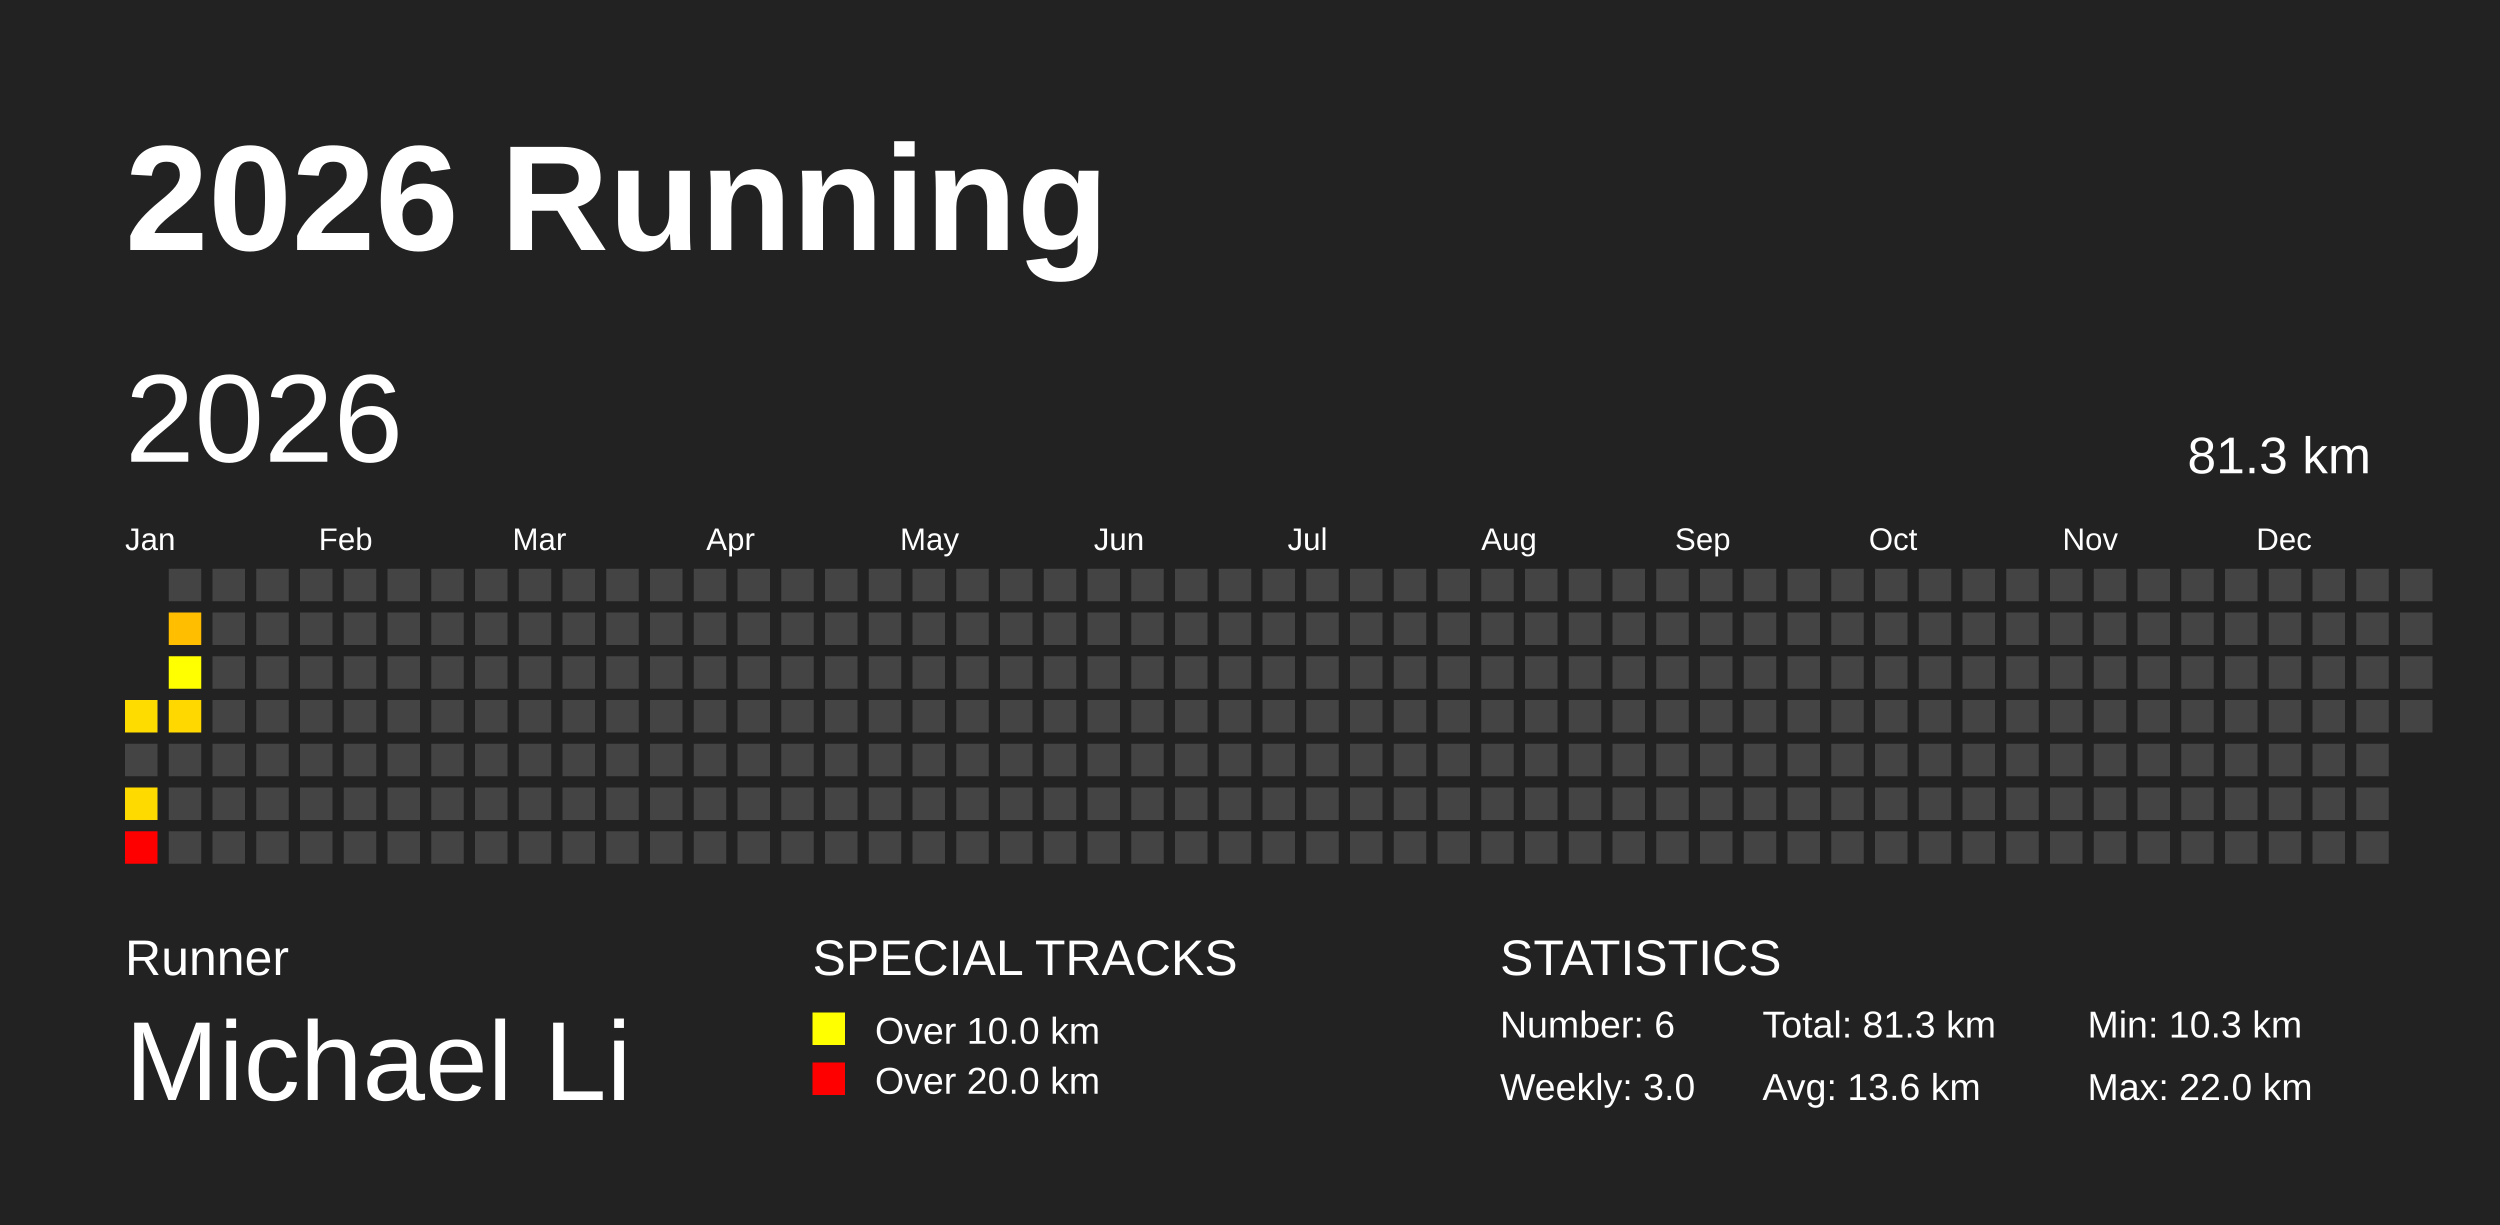
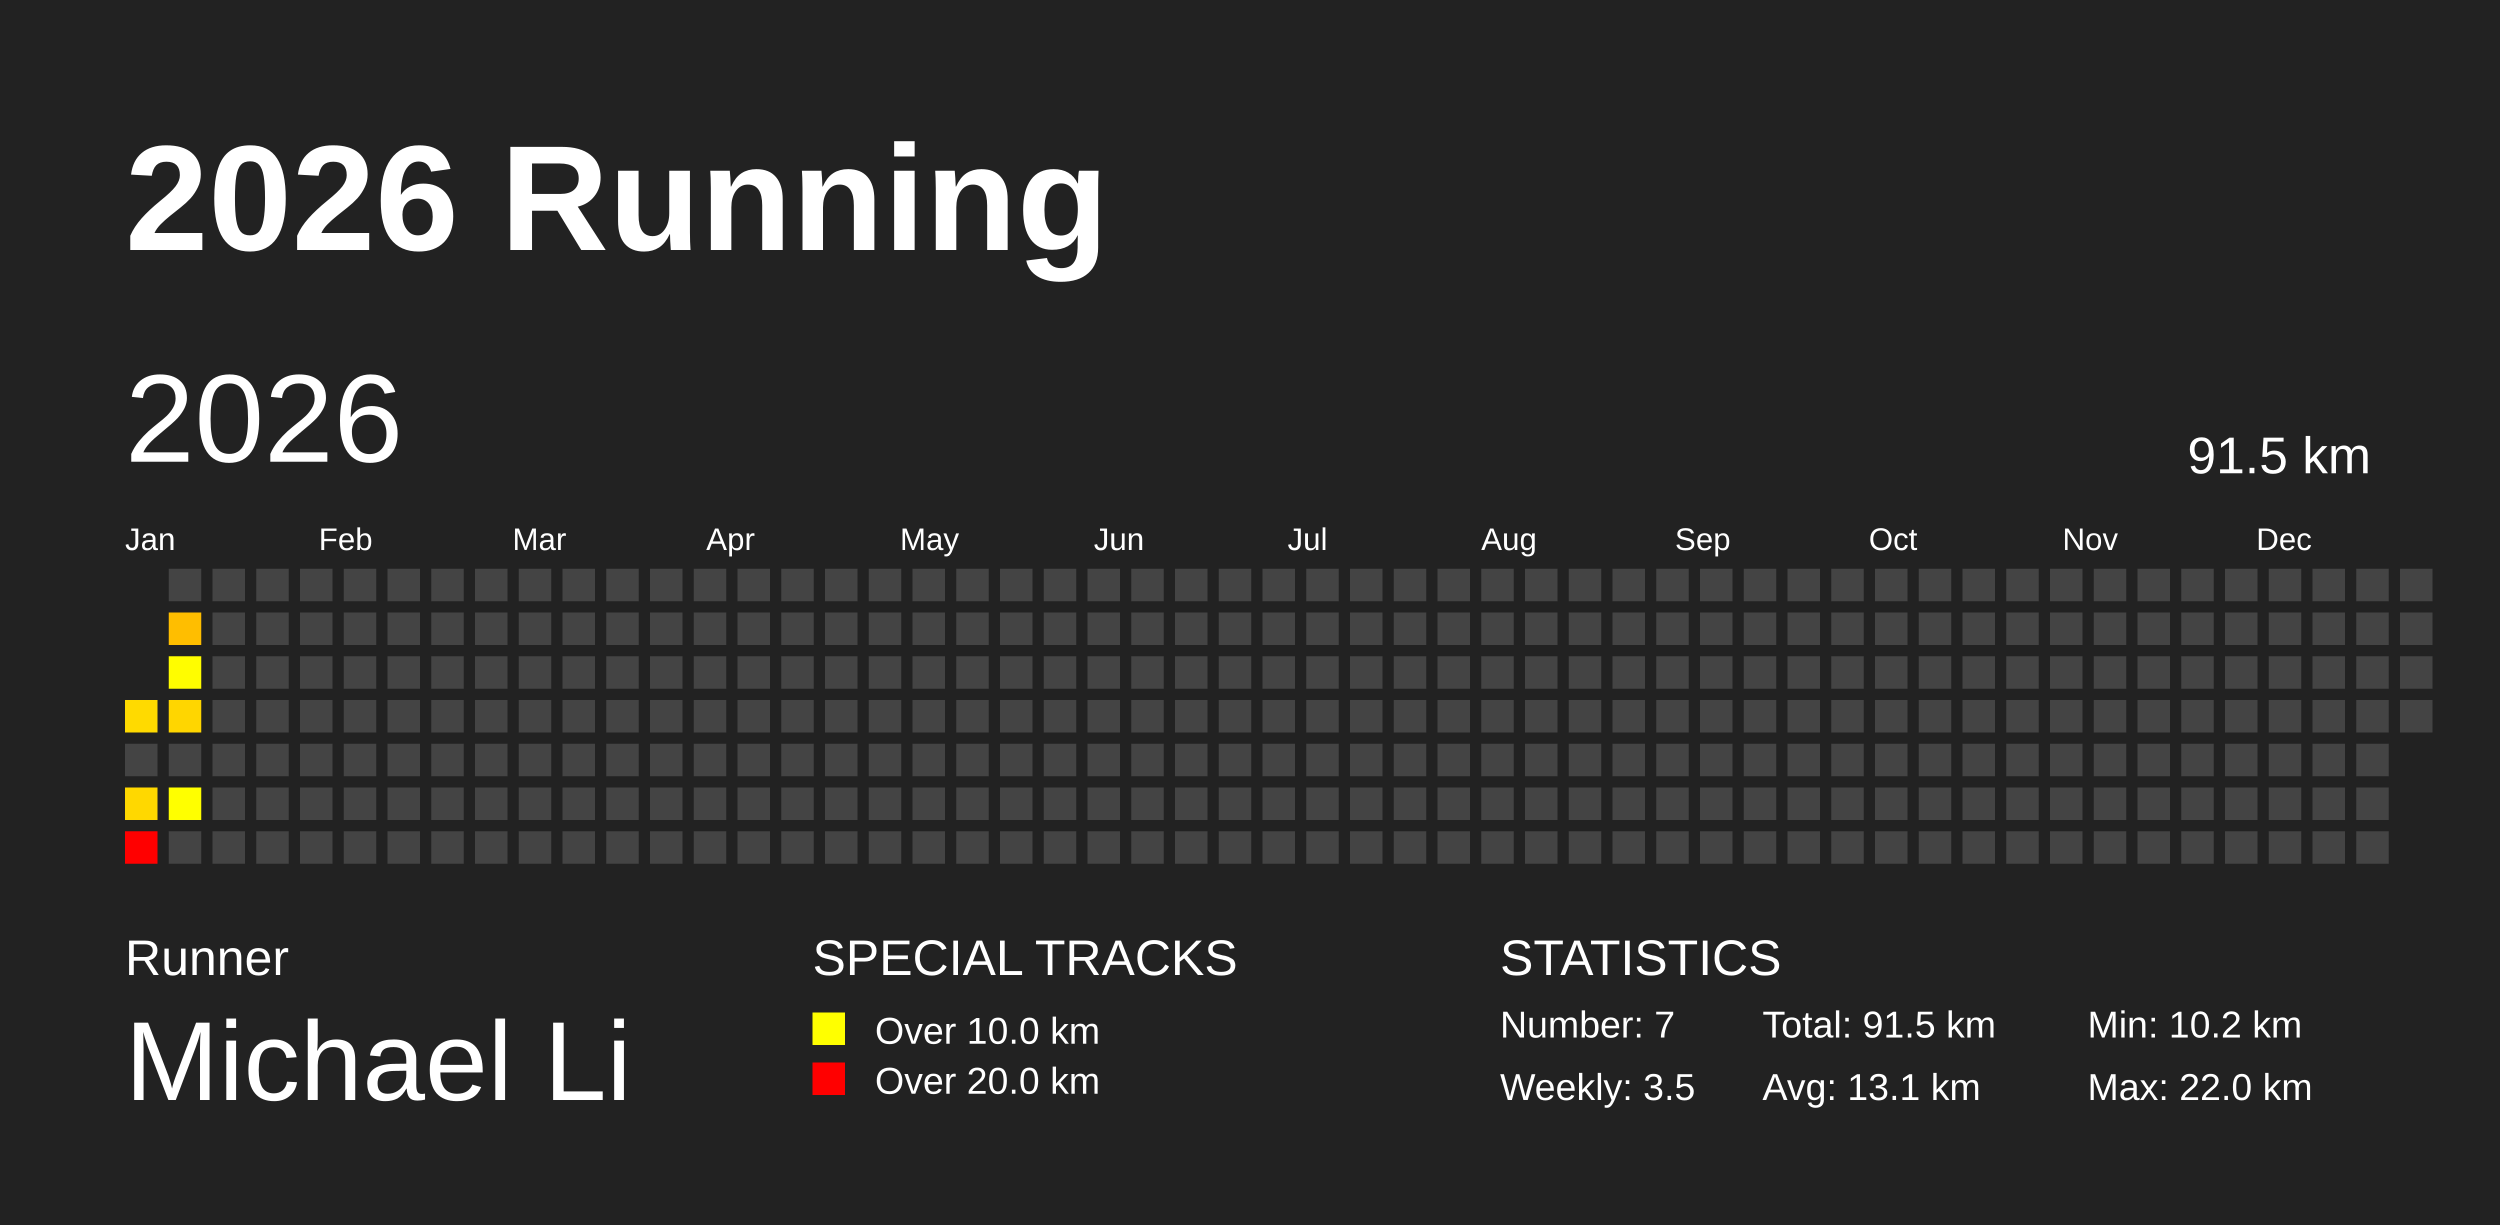
<svg xmlns="http://www.w3.org/2000/svg" baseProfile="full" height="98mm" version="1.1" viewBox="0,0,200,98" width="200mm">
  <defs />
  <rect fill="#222222" height="98" width="200" x="0" y="0" />
  <text fill="#FFFFFF" style="font-size:12px; font-family:Arial; font-weight:bold;" x="10" y="20">2026 Running</text>
  <text fill="#FFFFFF" style="font-size:4px; font-family:Arial" x="10" y="78">Runner</text>
  <text fill="#FFFFFF" style="font-size:9px; font-family:Arial" x="10" y="88">Michael Li</text>
  <text fill="#FFFFFF" style="font-size:4px; font-family:Arial" x="65" y="78">SPECIAL TRACKS</text>
  <rect fill="yellow" height="2.6" width="2.6" x="65" y="81" />
  <text fill="#FFFFFF" style="font-size:3px; font-family:Arial" x="70" y="83.5">Over 10.0 km</text>
  <rect fill="red" height="2.6" width="2.6" x="65" y="85" />
  <text fill="#FFFFFF" style="font-size:3px; font-family:Arial" x="70" y="87.5">Over 20.0 km</text>
  <text fill="#FFFFFF" style="font-size:4px; font-family:Arial" x="120" y="78">STATISTICS</text>
-   <text fill="#FFFFFF" style="font-size:3px; font-family:Arial" x="120" y="83">Number: 6</text>
-   <text fill="#FFFFFF" style="font-size:3px; font-family:Arial" x="120" y="88">Weekly: 3.0</text>
-   <text fill="#FFFFFF" style="font-size:3px; font-family:Arial" x="141" y="83">Total: 81.3 km</text>
-   <text fill="#FFFFFF" style="font-size:3px; font-family:Arial" x="141" y="88">Avg: 13.6 km</text>
-   <text fill="#FFFFFF" style="font-size:3px; font-family:Arial" x="167" y="83">Min: 10.3 km</text>
+   <text fill="#FFFFFF" style="font-size:3px; font-family:Arial" x="120" y="83">Number: 7</text>
+   <text fill="#FFFFFF" style="font-size:3px; font-family:Arial" x="120" y="88">Weekly: 3.5</text>
+   <text fill="#FFFFFF" style="font-size:3px; font-family:Arial" x="141" y="83">Total: 91.5 km</text>
+   <text fill="#FFFFFF" style="font-size:3px; font-family:Arial" x="141" y="88">Avg: 13.1 km</text>
+   <text fill="#FFFFFF" style="font-size:3px; font-family:Arial" x="167" y="83">Min: 10.2 km</text>
  <text fill="#FFFFFF" style="font-size:3px; font-family:Arial" x="167" y="88">Max: 22.0 km</text>
  <text dominant-baseline="hanging" fill="#FFFFFF" style="font-size:10.0px; font-family:Arial;" x="10" y="30">2026</text>
-   <text dominant-baseline="hanging" fill="#FFFFFF" style="font-size:4.125px; font-family:Arial;" x="175" y="35">81.3 km</text>
+   <text dominant-baseline="hanging" fill="#FFFFFF" style="font-size:4.125px; font-family:Arial;" x="175" y="35">91.5 km</text>
  <text fill="#FFFFFF" style="font-size:2.5px; font-family:Arial" x="10.0" y="44">Jan</text>
  <text fill="#FFFFFF" style="font-size:2.5px; font-family:Arial" x="25.5" y="44">Feb</text>
  <text fill="#FFFFFF" style="font-size:2.5px; font-family:Arial" x="41.0" y="44">Mar</text>
  <text fill="#FFFFFF" style="font-size:2.5px; font-family:Arial" x="56.5" y="44">Apr</text>
  <text fill="#FFFFFF" style="font-size:2.5px; font-family:Arial" x="72.0" y="44">May</text>
  <text fill="#FFFFFF" style="font-size:2.5px; font-family:Arial" x="87.5" y="44">Jun</text>
  <text fill="#FFFFFF" style="font-size:2.5px; font-family:Arial" x="103.0" y="44">Jul</text>
  <text fill="#FFFFFF" style="font-size:2.5px; font-family:Arial" x="118.5" y="44">Aug</text>
  <text fill="#FFFFFF" style="font-size:2.5px; font-family:Arial" x="134.0" y="44">Sep</text>
  <text fill="#FFFFFF" style="font-size:2.5px; font-family:Arial" x="149.5" y="44">Oct</text>
  <text fill="#FFFFFF" style="font-size:2.5px; font-family:Arial" x="165.0" y="44">Nov</text>
  <text fill="#FFFFFF" style="font-size:2.5px; font-family:Arial" x="180.5" y="44">Dec</text>
-   <rect fill="#ffdc00" height="2.6" width="2.6" x="10.0" y="56.0" />
+   <rect fill="#ffda00" height="2.6" width="2.6" x="10.0" y="56.0" />
  <rect fill="#444444" height="2.6" width="2.6" x="10.0" y="59.5" />
-   <rect fill="#ffda00" height="2.6" width="2.6" x="10.0" y="63.0" />
+   <rect fill="#ffd800" height="2.6" width="2.6" x="10.0" y="63.0" />
  <rect fill="red" height="2.6" width="2.6" x="10.0" y="66.5" />
  <rect fill="#444444" height="2.6" width="2.6" x="13.5" y="45.5" />
-   <rect fill="#ffbf00" height="2.6" width="2.6" x="13.5" y="49.0" />
-   <rect fill="#ffff00" height="2.6" width="2.6" x="13.5" y="52.5" />
-   <rect fill="#ffd800" height="2.6" width="2.6" x="13.5" y="56.0" />
+   <rect fill="#ffbe00" height="2.6" width="2.6" x="13.5" y="49.0" />
+   <rect fill="#fffd00" height="2.6" width="2.6" x="13.5" y="52.5" />
+   <rect fill="#ffd600" height="2.6" width="2.6" x="13.5" y="56.0" />
  <rect fill="#444444" height="2.6" width="2.6" x="13.5" y="59.5" />
-   <rect fill="#444444" height="2.6" width="2.6" x="13.5" y="63.0" />
+   <rect fill="#ffff00" height="2.6" width="2.6" x="13.5" y="63.0" />
  <rect fill="#444444" height="2.6" width="2.6" x="13.5" y="66.5" />
  <rect fill="#444444" height="2.6" width="2.6" x="17.0" y="45.5" />
  <rect fill="#444444" height="2.6" width="2.6" x="17.0" y="49.0" />
  <rect fill="#444444" height="2.6" width="2.6" x="17.0" y="52.5" />
  <rect fill="#444444" height="2.6" width="2.6" x="17.0" y="56.0" />
  <rect fill="#444444" height="2.6" width="2.6" x="17.0" y="59.5" />
  <rect fill="#444444" height="2.6" width="2.6" x="17.0" y="63.0" />
  <rect fill="#444444" height="2.6" width="2.6" x="17.0" y="66.5" />
  <rect fill="#444444" height="2.6" width="2.6" x="20.5" y="45.5" />
  <rect fill="#444444" height="2.6" width="2.6" x="20.5" y="49.0" />
  <rect fill="#444444" height="2.6" width="2.6" x="20.5" y="52.5" />
  <rect fill="#444444" height="2.6" width="2.6" x="20.5" y="56.0" />
  <rect fill="#444444" height="2.6" width="2.6" x="20.5" y="59.5" />
  <rect fill="#444444" height="2.6" width="2.6" x="20.5" y="63.0" />
  <rect fill="#444444" height="2.6" width="2.6" x="20.5" y="66.5" />
  <rect fill="#444444" height="2.6" width="2.6" x="24.0" y="45.5" />
  <rect fill="#444444" height="2.6" width="2.6" x="24.0" y="49.0" />
  <rect fill="#444444" height="2.6" width="2.6" x="24.0" y="52.5" />
  <rect fill="#444444" height="2.6" width="2.6" x="24.0" y="56.0" />
  <rect fill="#444444" height="2.6" width="2.6" x="24.0" y="59.5" />
  <rect fill="#444444" height="2.6" width="2.6" x="24.0" y="63.0" />
  <rect fill="#444444" height="2.6" width="2.6" x="24.0" y="66.5" />
  <rect fill="#444444" height="2.6" width="2.6" x="27.5" y="45.5" />
  <rect fill="#444444" height="2.6" width="2.6" x="27.5" y="49.0" />
  <rect fill="#444444" height="2.6" width="2.6" x="27.5" y="52.5" />
  <rect fill="#444444" height="2.6" width="2.6" x="27.5" y="56.0" />
  <rect fill="#444444" height="2.6" width="2.6" x="27.5" y="59.5" />
  <rect fill="#444444" height="2.6" width="2.6" x="27.5" y="63.0" />
  <rect fill="#444444" height="2.6" width="2.6" x="27.5" y="66.5" />
  <rect fill="#444444" height="2.6" width="2.6" x="31.0" y="45.5" />
  <rect fill="#444444" height="2.6" width="2.6" x="31.0" y="49.0" />
  <rect fill="#444444" height="2.6" width="2.6" x="31.0" y="52.5" />
  <rect fill="#444444" height="2.6" width="2.6" x="31.0" y="56.0" />
  <rect fill="#444444" height="2.6" width="2.6" x="31.0" y="59.5" />
  <rect fill="#444444" height="2.6" width="2.6" x="31.0" y="63.0" />
  <rect fill="#444444" height="2.6" width="2.6" x="31.0" y="66.5" />
  <rect fill="#444444" height="2.6" width="2.6" x="34.5" y="45.5" />
  <rect fill="#444444" height="2.6" width="2.6" x="34.5" y="49.0" />
  <rect fill="#444444" height="2.6" width="2.6" x="34.5" y="52.5" />
  <rect fill="#444444" height="2.6" width="2.6" x="34.5" y="56.0" />
  <rect fill="#444444" height="2.6" width="2.6" x="34.5" y="59.5" />
  <rect fill="#444444" height="2.6" width="2.6" x="34.5" y="63.0" />
  <rect fill="#444444" height="2.6" width="2.6" x="34.5" y="66.5" />
  <rect fill="#444444" height="2.6" width="2.6" x="38.0" y="45.5" />
  <rect fill="#444444" height="2.6" width="2.6" x="38.0" y="49.0" />
  <rect fill="#444444" height="2.6" width="2.6" x="38.0" y="52.5" />
  <rect fill="#444444" height="2.6" width="2.6" x="38.0" y="56.0" />
  <rect fill="#444444" height="2.6" width="2.6" x="38.0" y="59.5" />
  <rect fill="#444444" height="2.6" width="2.6" x="38.0" y="63.0" />
  <rect fill="#444444" height="2.6" width="2.6" x="38.0" y="66.5" />
  <rect fill="#444444" height="2.6" width="2.6" x="41.5" y="45.5" />
  <rect fill="#444444" height="2.6" width="2.6" x="41.5" y="49.0" />
  <rect fill="#444444" height="2.6" width="2.6" x="41.5" y="52.5" />
  <rect fill="#444444" height="2.6" width="2.6" x="41.5" y="56.0" />
  <rect fill="#444444" height="2.6" width="2.6" x="41.5" y="59.5" />
  <rect fill="#444444" height="2.6" width="2.6" x="41.5" y="63.0" />
  <rect fill="#444444" height="2.6" width="2.6" x="41.5" y="66.5" />
  <rect fill="#444444" height="2.6" width="2.6" x="45.0" y="45.5" />
  <rect fill="#444444" height="2.6" width="2.6" x="45.0" y="49.0" />
  <rect fill="#444444" height="2.6" width="2.6" x="45.0" y="52.5" />
  <rect fill="#444444" height="2.6" width="2.6" x="45.0" y="56.0" />
  <rect fill="#444444" height="2.6" width="2.6" x="45.0" y="59.5" />
  <rect fill="#444444" height="2.6" width="2.6" x="45.0" y="63.0" />
  <rect fill="#444444" height="2.6" width="2.6" x="45.0" y="66.5" />
  <rect fill="#444444" height="2.6" width="2.6" x="48.5" y="45.5" />
  <rect fill="#444444" height="2.6" width="2.6" x="48.5" y="49.0" />
  <rect fill="#444444" height="2.6" width="2.6" x="48.5" y="52.5" />
  <rect fill="#444444" height="2.6" width="2.6" x="48.5" y="56.0" />
  <rect fill="#444444" height="2.6" width="2.6" x="48.5" y="59.5" />
  <rect fill="#444444" height="2.6" width="2.6" x="48.5" y="63.0" />
  <rect fill="#444444" height="2.6" width="2.6" x="48.5" y="66.5" />
  <rect fill="#444444" height="2.6" width="2.6" x="52.0" y="45.5" />
  <rect fill="#444444" height="2.6" width="2.6" x="52.0" y="49.0" />
  <rect fill="#444444" height="2.6" width="2.6" x="52.0" y="52.5" />
  <rect fill="#444444" height="2.6" width="2.6" x="52.0" y="56.0" />
  <rect fill="#444444" height="2.6" width="2.6" x="52.0" y="59.5" />
  <rect fill="#444444" height="2.6" width="2.6" x="52.0" y="63.0" />
  <rect fill="#444444" height="2.6" width="2.6" x="52.0" y="66.5" />
  <rect fill="#444444" height="2.6" width="2.6" x="55.5" y="45.5" />
  <rect fill="#444444" height="2.6" width="2.6" x="55.5" y="49.0" />
  <rect fill="#444444" height="2.6" width="2.6" x="55.5" y="52.5" />
  <rect fill="#444444" height="2.6" width="2.6" x="55.5" y="56.0" />
  <rect fill="#444444" height="2.6" width="2.6" x="55.5" y="59.5" />
  <rect fill="#444444" height="2.6" width="2.6" x="55.5" y="63.0" />
  <rect fill="#444444" height="2.6" width="2.6" x="55.5" y="66.5" />
  <rect fill="#444444" height="2.6" width="2.6" x="59.0" y="45.5" />
  <rect fill="#444444" height="2.6" width="2.6" x="59.0" y="49.0" />
  <rect fill="#444444" height="2.6" width="2.6" x="59.0" y="52.5" />
  <rect fill="#444444" height="2.6" width="2.6" x="59.0" y="56.0" />
  <rect fill="#444444" height="2.6" width="2.6" x="59.0" y="59.5" />
  <rect fill="#444444" height="2.6" width="2.6" x="59.0" y="63.0" />
  <rect fill="#444444" height="2.6" width="2.6" x="59.0" y="66.5" />
  <rect fill="#444444" height="2.6" width="2.6" x="62.5" y="45.5" />
  <rect fill="#444444" height="2.6" width="2.6" x="62.5" y="49.0" />
  <rect fill="#444444" height="2.6" width="2.6" x="62.5" y="52.5" />
  <rect fill="#444444" height="2.6" width="2.6" x="62.5" y="56.0" />
  <rect fill="#444444" height="2.6" width="2.6" x="62.5" y="59.5" />
  <rect fill="#444444" height="2.6" width="2.6" x="62.5" y="63.0" />
  <rect fill="#444444" height="2.6" width="2.6" x="62.5" y="66.5" />
  <rect fill="#444444" height="2.6" width="2.6" x="66.0" y="45.5" />
  <rect fill="#444444" height="2.6" width="2.6" x="66.0" y="49.0" />
  <rect fill="#444444" height="2.6" width="2.6" x="66.0" y="52.5" />
  <rect fill="#444444" height="2.6" width="2.6" x="66.0" y="56.0" />
  <rect fill="#444444" height="2.6" width="2.6" x="66.0" y="59.5" />
  <rect fill="#444444" height="2.6" width="2.6" x="66.0" y="63.0" />
  <rect fill="#444444" height="2.6" width="2.6" x="66.0" y="66.5" />
  <rect fill="#444444" height="2.6" width="2.6" x="69.5" y="45.5" />
  <rect fill="#444444" height="2.6" width="2.6" x="69.5" y="49.0" />
  <rect fill="#444444" height="2.6" width="2.6" x="69.5" y="52.5" />
  <rect fill="#444444" height="2.6" width="2.6" x="69.5" y="56.0" />
  <rect fill="#444444" height="2.6" width="2.6" x="69.5" y="59.5" />
  <rect fill="#444444" height="2.6" width="2.6" x="69.5" y="63.0" />
  <rect fill="#444444" height="2.6" width="2.6" x="69.5" y="66.5" />
  <rect fill="#444444" height="2.6" width="2.6" x="73.0" y="45.5" />
  <rect fill="#444444" height="2.6" width="2.6" x="73.0" y="49.0" />
  <rect fill="#444444" height="2.6" width="2.6" x="73.0" y="52.5" />
  <rect fill="#444444" height="2.6" width="2.6" x="73.0" y="56.0" />
  <rect fill="#444444" height="2.6" width="2.6" x="73.0" y="59.5" />
  <rect fill="#444444" height="2.6" width="2.6" x="73.0" y="63.0" />
  <rect fill="#444444" height="2.6" width="2.6" x="73.0" y="66.5" />
  <rect fill="#444444" height="2.6" width="2.6" x="76.5" y="45.5" />
  <rect fill="#444444" height="2.6" width="2.6" x="76.5" y="49.0" />
  <rect fill="#444444" height="2.6" width="2.6" x="76.5" y="52.5" />
  <rect fill="#444444" height="2.6" width="2.6" x="76.5" y="56.0" />
  <rect fill="#444444" height="2.6" width="2.6" x="76.5" y="59.5" />
  <rect fill="#444444" height="2.6" width="2.6" x="76.5" y="63.0" />
  <rect fill="#444444" height="2.6" width="2.6" x="76.5" y="66.5" />
  <rect fill="#444444" height="2.6" width="2.6" x="80.0" y="45.5" />
  <rect fill="#444444" height="2.6" width="2.6" x="80.0" y="49.0" />
  <rect fill="#444444" height="2.6" width="2.6" x="80.0" y="52.5" />
  <rect fill="#444444" height="2.6" width="2.6" x="80.0" y="56.0" />
  <rect fill="#444444" height="2.6" width="2.6" x="80.0" y="59.5" />
  <rect fill="#444444" height="2.6" width="2.6" x="80.0" y="63.0" />
  <rect fill="#444444" height="2.6" width="2.6" x="80.0" y="66.5" />
  <rect fill="#444444" height="2.6" width="2.6" x="83.5" y="45.5" />
  <rect fill="#444444" height="2.6" width="2.6" x="83.5" y="49.0" />
  <rect fill="#444444" height="2.6" width="2.6" x="83.5" y="52.5" />
  <rect fill="#444444" height="2.6" width="2.6" x="83.5" y="56.0" />
  <rect fill="#444444" height="2.6" width="2.6" x="83.5" y="59.5" />
  <rect fill="#444444" height="2.6" width="2.6" x="83.5" y="63.0" />
  <rect fill="#444444" height="2.6" width="2.6" x="83.5" y="66.5" />
  <rect fill="#444444" height="2.6" width="2.6" x="87.0" y="45.5" />
  <rect fill="#444444" height="2.6" width="2.6" x="87.0" y="49.0" />
  <rect fill="#444444" height="2.6" width="2.6" x="87.0" y="52.5" />
  <rect fill="#444444" height="2.6" width="2.6" x="87.0" y="56.0" />
  <rect fill="#444444" height="2.6" width="2.6" x="87.0" y="59.5" />
  <rect fill="#444444" height="2.6" width="2.6" x="87.0" y="63.0" />
  <rect fill="#444444" height="2.6" width="2.6" x="87.0" y="66.5" />
  <rect fill="#444444" height="2.6" width="2.6" x="90.5" y="45.5" />
  <rect fill="#444444" height="2.6" width="2.6" x="90.5" y="49.0" />
  <rect fill="#444444" height="2.6" width="2.6" x="90.5" y="52.5" />
  <rect fill="#444444" height="2.6" width="2.6" x="90.5" y="56.0" />
  <rect fill="#444444" height="2.6" width="2.6" x="90.5" y="59.5" />
  <rect fill="#444444" height="2.6" width="2.6" x="90.5" y="63.0" />
  <rect fill="#444444" height="2.6" width="2.6" x="90.5" y="66.5" />
  <rect fill="#444444" height="2.6" width="2.6" x="94.0" y="45.5" />
  <rect fill="#444444" height="2.6" width="2.6" x="94.0" y="49.0" />
  <rect fill="#444444" height="2.6" width="2.6" x="94.0" y="52.5" />
  <rect fill="#444444" height="2.6" width="2.6" x="94.0" y="56.0" />
  <rect fill="#444444" height="2.6" width="2.6" x="94.0" y="59.5" />
  <rect fill="#444444" height="2.6" width="2.6" x="94.0" y="63.0" />
  <rect fill="#444444" height="2.6" width="2.6" x="94.0" y="66.5" />
  <rect fill="#444444" height="2.6" width="2.6" x="97.5" y="45.5" />
  <rect fill="#444444" height="2.6" width="2.6" x="97.5" y="49.0" />
  <rect fill="#444444" height="2.6" width="2.6" x="97.5" y="52.5" />
  <rect fill="#444444" height="2.6" width="2.6" x="97.5" y="56.0" />
  <rect fill="#444444" height="2.6" width="2.6" x="97.5" y="59.5" />
  <rect fill="#444444" height="2.6" width="2.6" x="97.5" y="63.0" />
  <rect fill="#444444" height="2.6" width="2.6" x="97.5" y="66.5" />
  <rect fill="#444444" height="2.6" width="2.6" x="101.0" y="45.5" />
  <rect fill="#444444" height="2.6" width="2.6" x="101.0" y="49.0" />
  <rect fill="#444444" height="2.6" width="2.6" x="101.0" y="52.5" />
  <rect fill="#444444" height="2.6" width="2.6" x="101.0" y="56.0" />
  <rect fill="#444444" height="2.6" width="2.6" x="101.0" y="59.5" />
  <rect fill="#444444" height="2.6" width="2.6" x="101.0" y="63.0" />
  <rect fill="#444444" height="2.6" width="2.6" x="101.0" y="66.5" />
  <rect fill="#444444" height="2.6" width="2.6" x="104.5" y="45.5" />
  <rect fill="#444444" height="2.6" width="2.6" x="104.5" y="49.0" />
  <rect fill="#444444" height="2.6" width="2.6" x="104.5" y="52.5" />
  <rect fill="#444444" height="2.6" width="2.6" x="104.5" y="56.0" />
  <rect fill="#444444" height="2.6" width="2.6" x="104.5" y="59.5" />
  <rect fill="#444444" height="2.6" width="2.6" x="104.5" y="63.0" />
  <rect fill="#444444" height="2.6" width="2.6" x="104.5" y="66.5" />
  <rect fill="#444444" height="2.6" width="2.6" x="108.0" y="45.5" />
  <rect fill="#444444" height="2.6" width="2.6" x="108.0" y="49.0" />
  <rect fill="#444444" height="2.6" width="2.6" x="108.0" y="52.5" />
  <rect fill="#444444" height="2.6" width="2.6" x="108.0" y="56.0" />
  <rect fill="#444444" height="2.6" width="2.6" x="108.0" y="59.5" />
  <rect fill="#444444" height="2.6" width="2.6" x="108.0" y="63.0" />
  <rect fill="#444444" height="2.6" width="2.6" x="108.0" y="66.5" />
  <rect fill="#444444" height="2.6" width="2.6" x="111.5" y="45.5" />
  <rect fill="#444444" height="2.6" width="2.6" x="111.5" y="49.0" />
  <rect fill="#444444" height="2.6" width="2.6" x="111.5" y="52.5" />
  <rect fill="#444444" height="2.6" width="2.6" x="111.5" y="56.0" />
  <rect fill="#444444" height="2.6" width="2.6" x="111.5" y="59.5" />
  <rect fill="#444444" height="2.6" width="2.6" x="111.5" y="63.0" />
  <rect fill="#444444" height="2.6" width="2.6" x="111.5" y="66.5" />
  <rect fill="#444444" height="2.6" width="2.6" x="115.0" y="45.5" />
  <rect fill="#444444" height="2.6" width="2.6" x="115.0" y="49.0" />
  <rect fill="#444444" height="2.6" width="2.6" x="115.0" y="52.5" />
  <rect fill="#444444" height="2.6" width="2.6" x="115.0" y="56.0" />
  <rect fill="#444444" height="2.6" width="2.6" x="115.0" y="59.5" />
  <rect fill="#444444" height="2.6" width="2.6" x="115.0" y="63.0" />
  <rect fill="#444444" height="2.6" width="2.6" x="115.0" y="66.5" />
  <rect fill="#444444" height="2.6" width="2.6" x="118.5" y="45.5" />
  <rect fill="#444444" height="2.6" width="2.6" x="118.5" y="49.0" />
  <rect fill="#444444" height="2.6" width="2.6" x="118.5" y="52.5" />
  <rect fill="#444444" height="2.6" width="2.6" x="118.5" y="56.0" />
  <rect fill="#444444" height="2.6" width="2.6" x="118.5" y="59.5" />
  <rect fill="#444444" height="2.6" width="2.6" x="118.5" y="63.0" />
  <rect fill="#444444" height="2.6" width="2.6" x="118.5" y="66.5" />
  <rect fill="#444444" height="2.6" width="2.6" x="122.0" y="45.5" />
  <rect fill="#444444" height="2.6" width="2.6" x="122.0" y="49.0" />
  <rect fill="#444444" height="2.6" width="2.6" x="122.0" y="52.5" />
  <rect fill="#444444" height="2.6" width="2.6" x="122.0" y="56.0" />
  <rect fill="#444444" height="2.6" width="2.6" x="122.0" y="59.5" />
  <rect fill="#444444" height="2.6" width="2.6" x="122.0" y="63.0" />
  <rect fill="#444444" height="2.6" width="2.6" x="122.0" y="66.5" />
  <rect fill="#444444" height="2.6" width="2.6" x="125.5" y="45.5" />
  <rect fill="#444444" height="2.6" width="2.6" x="125.5" y="49.0" />
  <rect fill="#444444" height="2.6" width="2.6" x="125.5" y="52.5" />
  <rect fill="#444444" height="2.6" width="2.6" x="125.5" y="56.0" />
  <rect fill="#444444" height="2.6" width="2.6" x="125.5" y="59.5" />
  <rect fill="#444444" height="2.6" width="2.6" x="125.5" y="63.0" />
  <rect fill="#444444" height="2.6" width="2.6" x="125.5" y="66.5" />
  <rect fill="#444444" height="2.6" width="2.6" x="129.0" y="45.5" />
  <rect fill="#444444" height="2.6" width="2.6" x="129.0" y="49.0" />
  <rect fill="#444444" height="2.6" width="2.6" x="129.0" y="52.5" />
  <rect fill="#444444" height="2.6" width="2.6" x="129.0" y="56.0" />
  <rect fill="#444444" height="2.6" width="2.6" x="129.0" y="59.5" />
  <rect fill="#444444" height="2.6" width="2.6" x="129.0" y="63.0" />
  <rect fill="#444444" height="2.6" width="2.6" x="129.0" y="66.5" />
  <rect fill="#444444" height="2.6" width="2.6" x="132.5" y="45.5" />
  <rect fill="#444444" height="2.6" width="2.6" x="132.5" y="49.0" />
  <rect fill="#444444" height="2.6" width="2.6" x="132.5" y="52.5" />
  <rect fill="#444444" height="2.6" width="2.6" x="132.5" y="56.0" />
  <rect fill="#444444" height="2.6" width="2.6" x="132.5" y="59.5" />
  <rect fill="#444444" height="2.6" width="2.6" x="132.5" y="63.0" />
  <rect fill="#444444" height="2.6" width="2.6" x="132.5" y="66.5" />
  <rect fill="#444444" height="2.6" width="2.6" x="136.0" y="45.5" />
  <rect fill="#444444" height="2.6" width="2.6" x="136.0" y="49.0" />
  <rect fill="#444444" height="2.6" width="2.6" x="136.0" y="52.5" />
  <rect fill="#444444" height="2.6" width="2.6" x="136.0" y="56.0" />
  <rect fill="#444444" height="2.6" width="2.6" x="136.0" y="59.5" />
  <rect fill="#444444" height="2.6" width="2.6" x="136.0" y="63.0" />
  <rect fill="#444444" height="2.6" width="2.6" x="136.0" y="66.5" />
  <rect fill="#444444" height="2.6" width="2.6" x="139.5" y="45.5" />
  <rect fill="#444444" height="2.6" width="2.6" x="139.5" y="49.0" />
  <rect fill="#444444" height="2.6" width="2.6" x="139.5" y="52.5" />
  <rect fill="#444444" height="2.6" width="2.6" x="139.5" y="56.0" />
  <rect fill="#444444" height="2.6" width="2.6" x="139.5" y="59.5" />
  <rect fill="#444444" height="2.6" width="2.6" x="139.5" y="63.0" />
  <rect fill="#444444" height="2.6" width="2.6" x="139.5" y="66.5" />
  <rect fill="#444444" height="2.6" width="2.6" x="143.0" y="45.5" />
  <rect fill="#444444" height="2.6" width="2.6" x="143.0" y="49.0" />
  <rect fill="#444444" height="2.6" width="2.6" x="143.0" y="52.5" />
  <rect fill="#444444" height="2.6" width="2.6" x="143.0" y="56.0" />
  <rect fill="#444444" height="2.6" width="2.6" x="143.0" y="59.5" />
  <rect fill="#444444" height="2.6" width="2.6" x="143.0" y="63.0" />
  <rect fill="#444444" height="2.6" width="2.6" x="143.0" y="66.5" />
  <rect fill="#444444" height="2.6" width="2.6" x="146.5" y="45.5" />
  <rect fill="#444444" height="2.6" width="2.6" x="146.5" y="49.0" />
  <rect fill="#444444" height="2.6" width="2.6" x="146.5" y="52.5" />
  <rect fill="#444444" height="2.6" width="2.6" x="146.5" y="56.0" />
  <rect fill="#444444" height="2.6" width="2.6" x="146.5" y="59.5" />
  <rect fill="#444444" height="2.6" width="2.6" x="146.5" y="63.0" />
  <rect fill="#444444" height="2.6" width="2.6" x="146.5" y="66.5" />
  <rect fill="#444444" height="2.6" width="2.6" x="150.0" y="45.5" />
  <rect fill="#444444" height="2.6" width="2.6" x="150.0" y="49.0" />
  <rect fill="#444444" height="2.6" width="2.6" x="150.0" y="52.5" />
  <rect fill="#444444" height="2.6" width="2.6" x="150.0" y="56.0" />
  <rect fill="#444444" height="2.6" width="2.6" x="150.0" y="59.5" />
  <rect fill="#444444" height="2.6" width="2.6" x="150.0" y="63.0" />
  <rect fill="#444444" height="2.6" width="2.6" x="150.0" y="66.5" />
  <rect fill="#444444" height="2.6" width="2.6" x="153.5" y="45.5" />
  <rect fill="#444444" height="2.6" width="2.6" x="153.5" y="49.0" />
  <rect fill="#444444" height="2.6" width="2.6" x="153.5" y="52.5" />
  <rect fill="#444444" height="2.6" width="2.6" x="153.5" y="56.0" />
  <rect fill="#444444" height="2.6" width="2.6" x="153.5" y="59.5" />
  <rect fill="#444444" height="2.6" width="2.6" x="153.5" y="63.0" />
  <rect fill="#444444" height="2.6" width="2.6" x="153.5" y="66.5" />
  <rect fill="#444444" height="2.6" width="2.6" x="157.0" y="45.5" />
  <rect fill="#444444" height="2.6" width="2.6" x="157.0" y="49.0" />
  <rect fill="#444444" height="2.6" width="2.6" x="157.0" y="52.5" />
  <rect fill="#444444" height="2.6" width="2.6" x="157.0" y="56.0" />
  <rect fill="#444444" height="2.6" width="2.6" x="157.0" y="59.5" />
  <rect fill="#444444" height="2.6" width="2.6" x="157.0" y="63.0" />
  <rect fill="#444444" height="2.6" width="2.6" x="157.0" y="66.5" />
  <rect fill="#444444" height="2.6" width="2.6" x="160.5" y="45.5" />
  <rect fill="#444444" height="2.6" width="2.6" x="160.5" y="49.0" />
  <rect fill="#444444" height="2.6" width="2.6" x="160.5" y="52.5" />
  <rect fill="#444444" height="2.6" width="2.6" x="160.5" y="56.0" />
  <rect fill="#444444" height="2.6" width="2.6" x="160.5" y="59.5" />
  <rect fill="#444444" height="2.6" width="2.6" x="160.5" y="63.0" />
  <rect fill="#444444" height="2.6" width="2.6" x="160.5" y="66.5" />
  <rect fill="#444444" height="2.6" width="2.6" x="164.0" y="45.5" />
  <rect fill="#444444" height="2.6" width="2.6" x="164.0" y="49.0" />
  <rect fill="#444444" height="2.6" width="2.6" x="164.0" y="52.5" />
  <rect fill="#444444" height="2.6" width="2.6" x="164.0" y="56.0" />
  <rect fill="#444444" height="2.6" width="2.6" x="164.0" y="59.5" />
  <rect fill="#444444" height="2.6" width="2.6" x="164.0" y="63.0" />
  <rect fill="#444444" height="2.6" width="2.6" x="164.0" y="66.5" />
  <rect fill="#444444" height="2.6" width="2.6" x="167.5" y="45.5" />
  <rect fill="#444444" height="2.6" width="2.6" x="167.5" y="49.0" />
  <rect fill="#444444" height="2.6" width="2.6" x="167.5" y="52.5" />
  <rect fill="#444444" height="2.6" width="2.6" x="167.5" y="56.0" />
  <rect fill="#444444" height="2.6" width="2.6" x="167.5" y="59.5" />
  <rect fill="#444444" height="2.6" width="2.6" x="167.5" y="63.0" />
  <rect fill="#444444" height="2.6" width="2.6" x="167.5" y="66.5" />
  <rect fill="#444444" height="2.6" width="2.6" x="171.0" y="45.5" />
  <rect fill="#444444" height="2.6" width="2.6" x="171.0" y="49.0" />
  <rect fill="#444444" height="2.6" width="2.6" x="171.0" y="52.5" />
  <rect fill="#444444" height="2.6" width="2.6" x="171.0" y="56.0" />
  <rect fill="#444444" height="2.6" width="2.6" x="171.0" y="59.5" />
  <rect fill="#444444" height="2.6" width="2.6" x="171.0" y="63.0" />
  <rect fill="#444444" height="2.6" width="2.6" x="171.0" y="66.5" />
  <rect fill="#444444" height="2.6" width="2.6" x="174.5" y="45.5" />
  <rect fill="#444444" height="2.6" width="2.6" x="174.5" y="49.0" />
  <rect fill="#444444" height="2.6" width="2.6" x="174.5" y="52.5" />
  <rect fill="#444444" height="2.6" width="2.6" x="174.5" y="56.0" />
  <rect fill="#444444" height="2.6" width="2.6" x="174.5" y="59.5" />
  <rect fill="#444444" height="2.6" width="2.6" x="174.5" y="63.0" />
  <rect fill="#444444" height="2.6" width="2.6" x="174.5" y="66.5" />
  <rect fill="#444444" height="2.6" width="2.6" x="178.0" y="45.5" />
  <rect fill="#444444" height="2.6" width="2.6" x="178.0" y="49.0" />
  <rect fill="#444444" height="2.6" width="2.6" x="178.0" y="52.5" />
  <rect fill="#444444" height="2.6" width="2.6" x="178.0" y="56.0" />
  <rect fill="#444444" height="2.6" width="2.6" x="178.0" y="59.5" />
  <rect fill="#444444" height="2.6" width="2.6" x="178.0" y="63.0" />
  <rect fill="#444444" height="2.6" width="2.6" x="178.0" y="66.5" />
  <rect fill="#444444" height="2.6" width="2.6" x="181.5" y="45.5" />
  <rect fill="#444444" height="2.6" width="2.6" x="181.5" y="49.0" />
  <rect fill="#444444" height="2.6" width="2.6" x="181.5" y="52.5" />
  <rect fill="#444444" height="2.6" width="2.6" x="181.5" y="56.0" />
  <rect fill="#444444" height="2.6" width="2.6" x="181.5" y="59.5" />
  <rect fill="#444444" height="2.6" width="2.6" x="181.5" y="63.0" />
  <rect fill="#444444" height="2.6" width="2.6" x="181.5" y="66.5" />
  <rect fill="#444444" height="2.6" width="2.6" x="185.0" y="45.5" />
  <rect fill="#444444" height="2.6" width="2.6" x="185.0" y="49.0" />
  <rect fill="#444444" height="2.6" width="2.6" x="185.0" y="52.5" />
  <rect fill="#444444" height="2.6" width="2.6" x="185.0" y="56.0" />
  <rect fill="#444444" height="2.6" width="2.6" x="185.0" y="59.5" />
  <rect fill="#444444" height="2.6" width="2.6" x="185.0" y="63.0" />
  <rect fill="#444444" height="2.6" width="2.6" x="185.0" y="66.5" />
  <rect fill="#444444" height="2.6" width="2.6" x="188.5" y="45.5" />
  <rect fill="#444444" height="2.6" width="2.6" x="188.5" y="49.0" />
  <rect fill="#444444" height="2.6" width="2.6" x="188.5" y="52.5" />
  <rect fill="#444444" height="2.6" width="2.6" x="188.5" y="56.0" />
  <rect fill="#444444" height="2.6" width="2.6" x="188.5" y="59.5" />
  <rect fill="#444444" height="2.6" width="2.6" x="188.5" y="63.0" />
  <rect fill="#444444" height="2.6" width="2.6" x="188.5" y="66.5" />
  <rect fill="#444444" height="2.6" width="2.6" x="192.0" y="45.5" />
  <rect fill="#444444" height="2.6" width="2.6" x="192.0" y="49.0" />
  <rect fill="#444444" height="2.6" width="2.6" x="192.0" y="52.5" />
  <rect fill="#444444" height="2.6" width="2.6" x="192.0" y="56.0" />
</svg>
